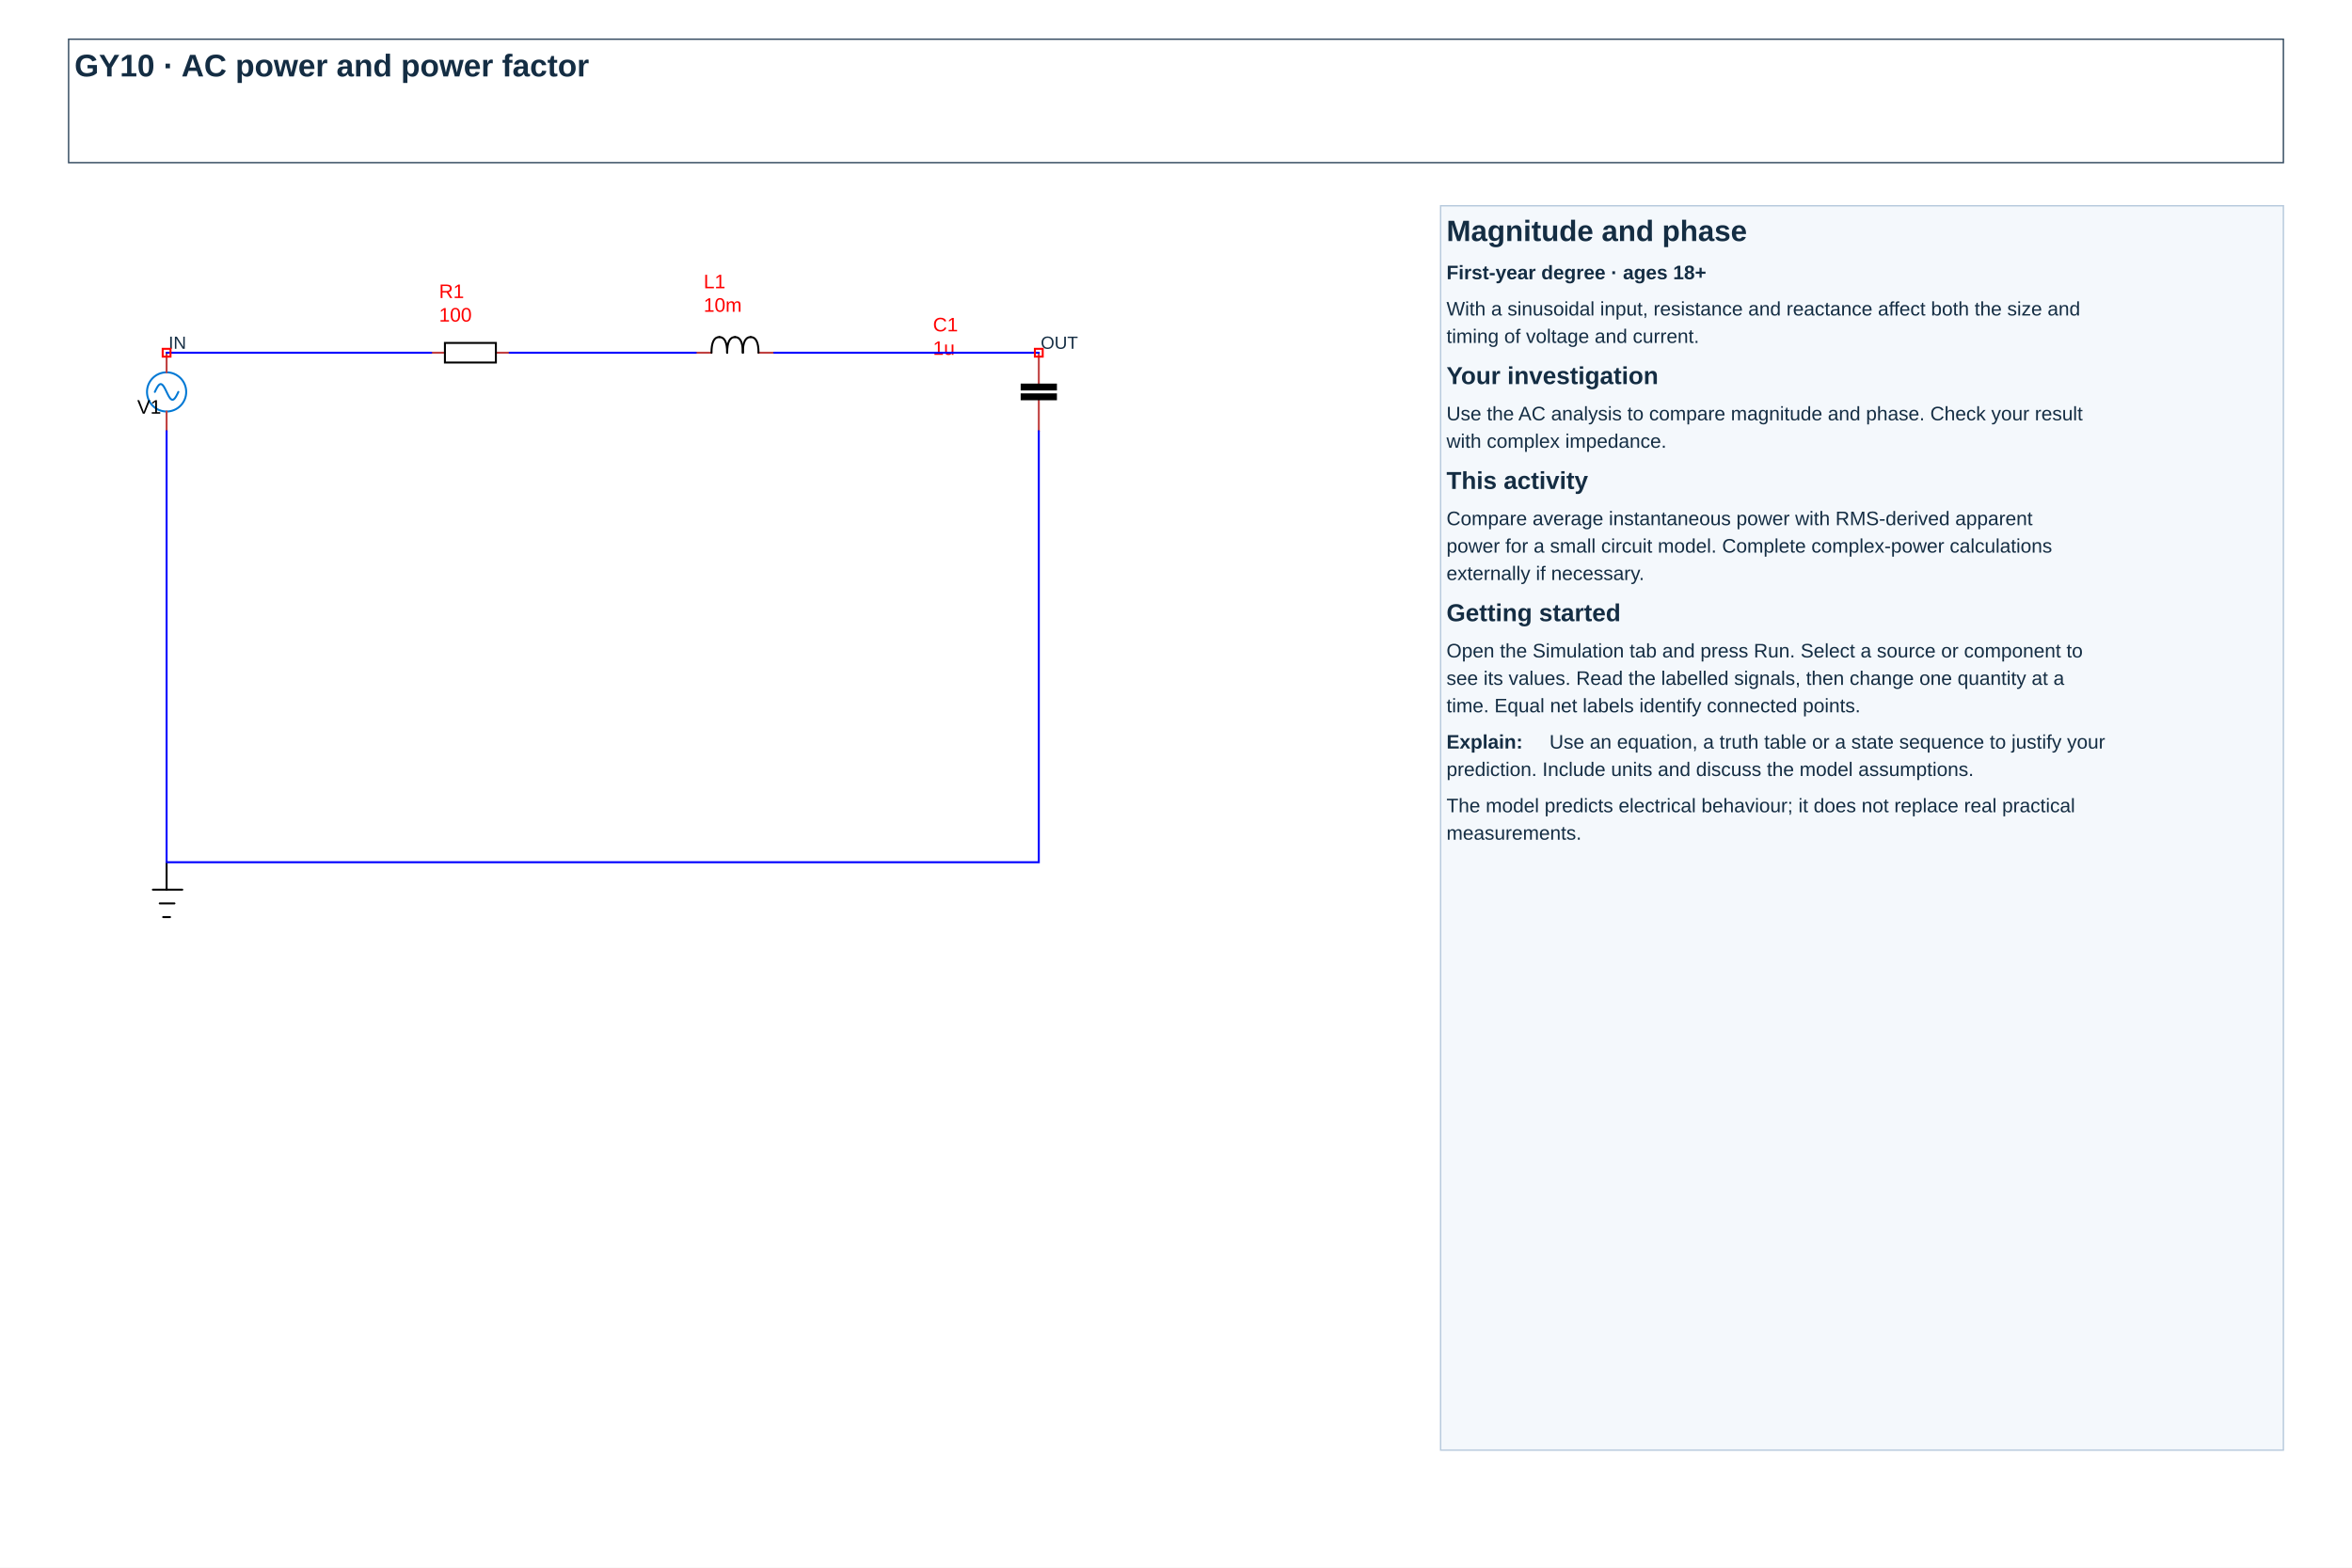
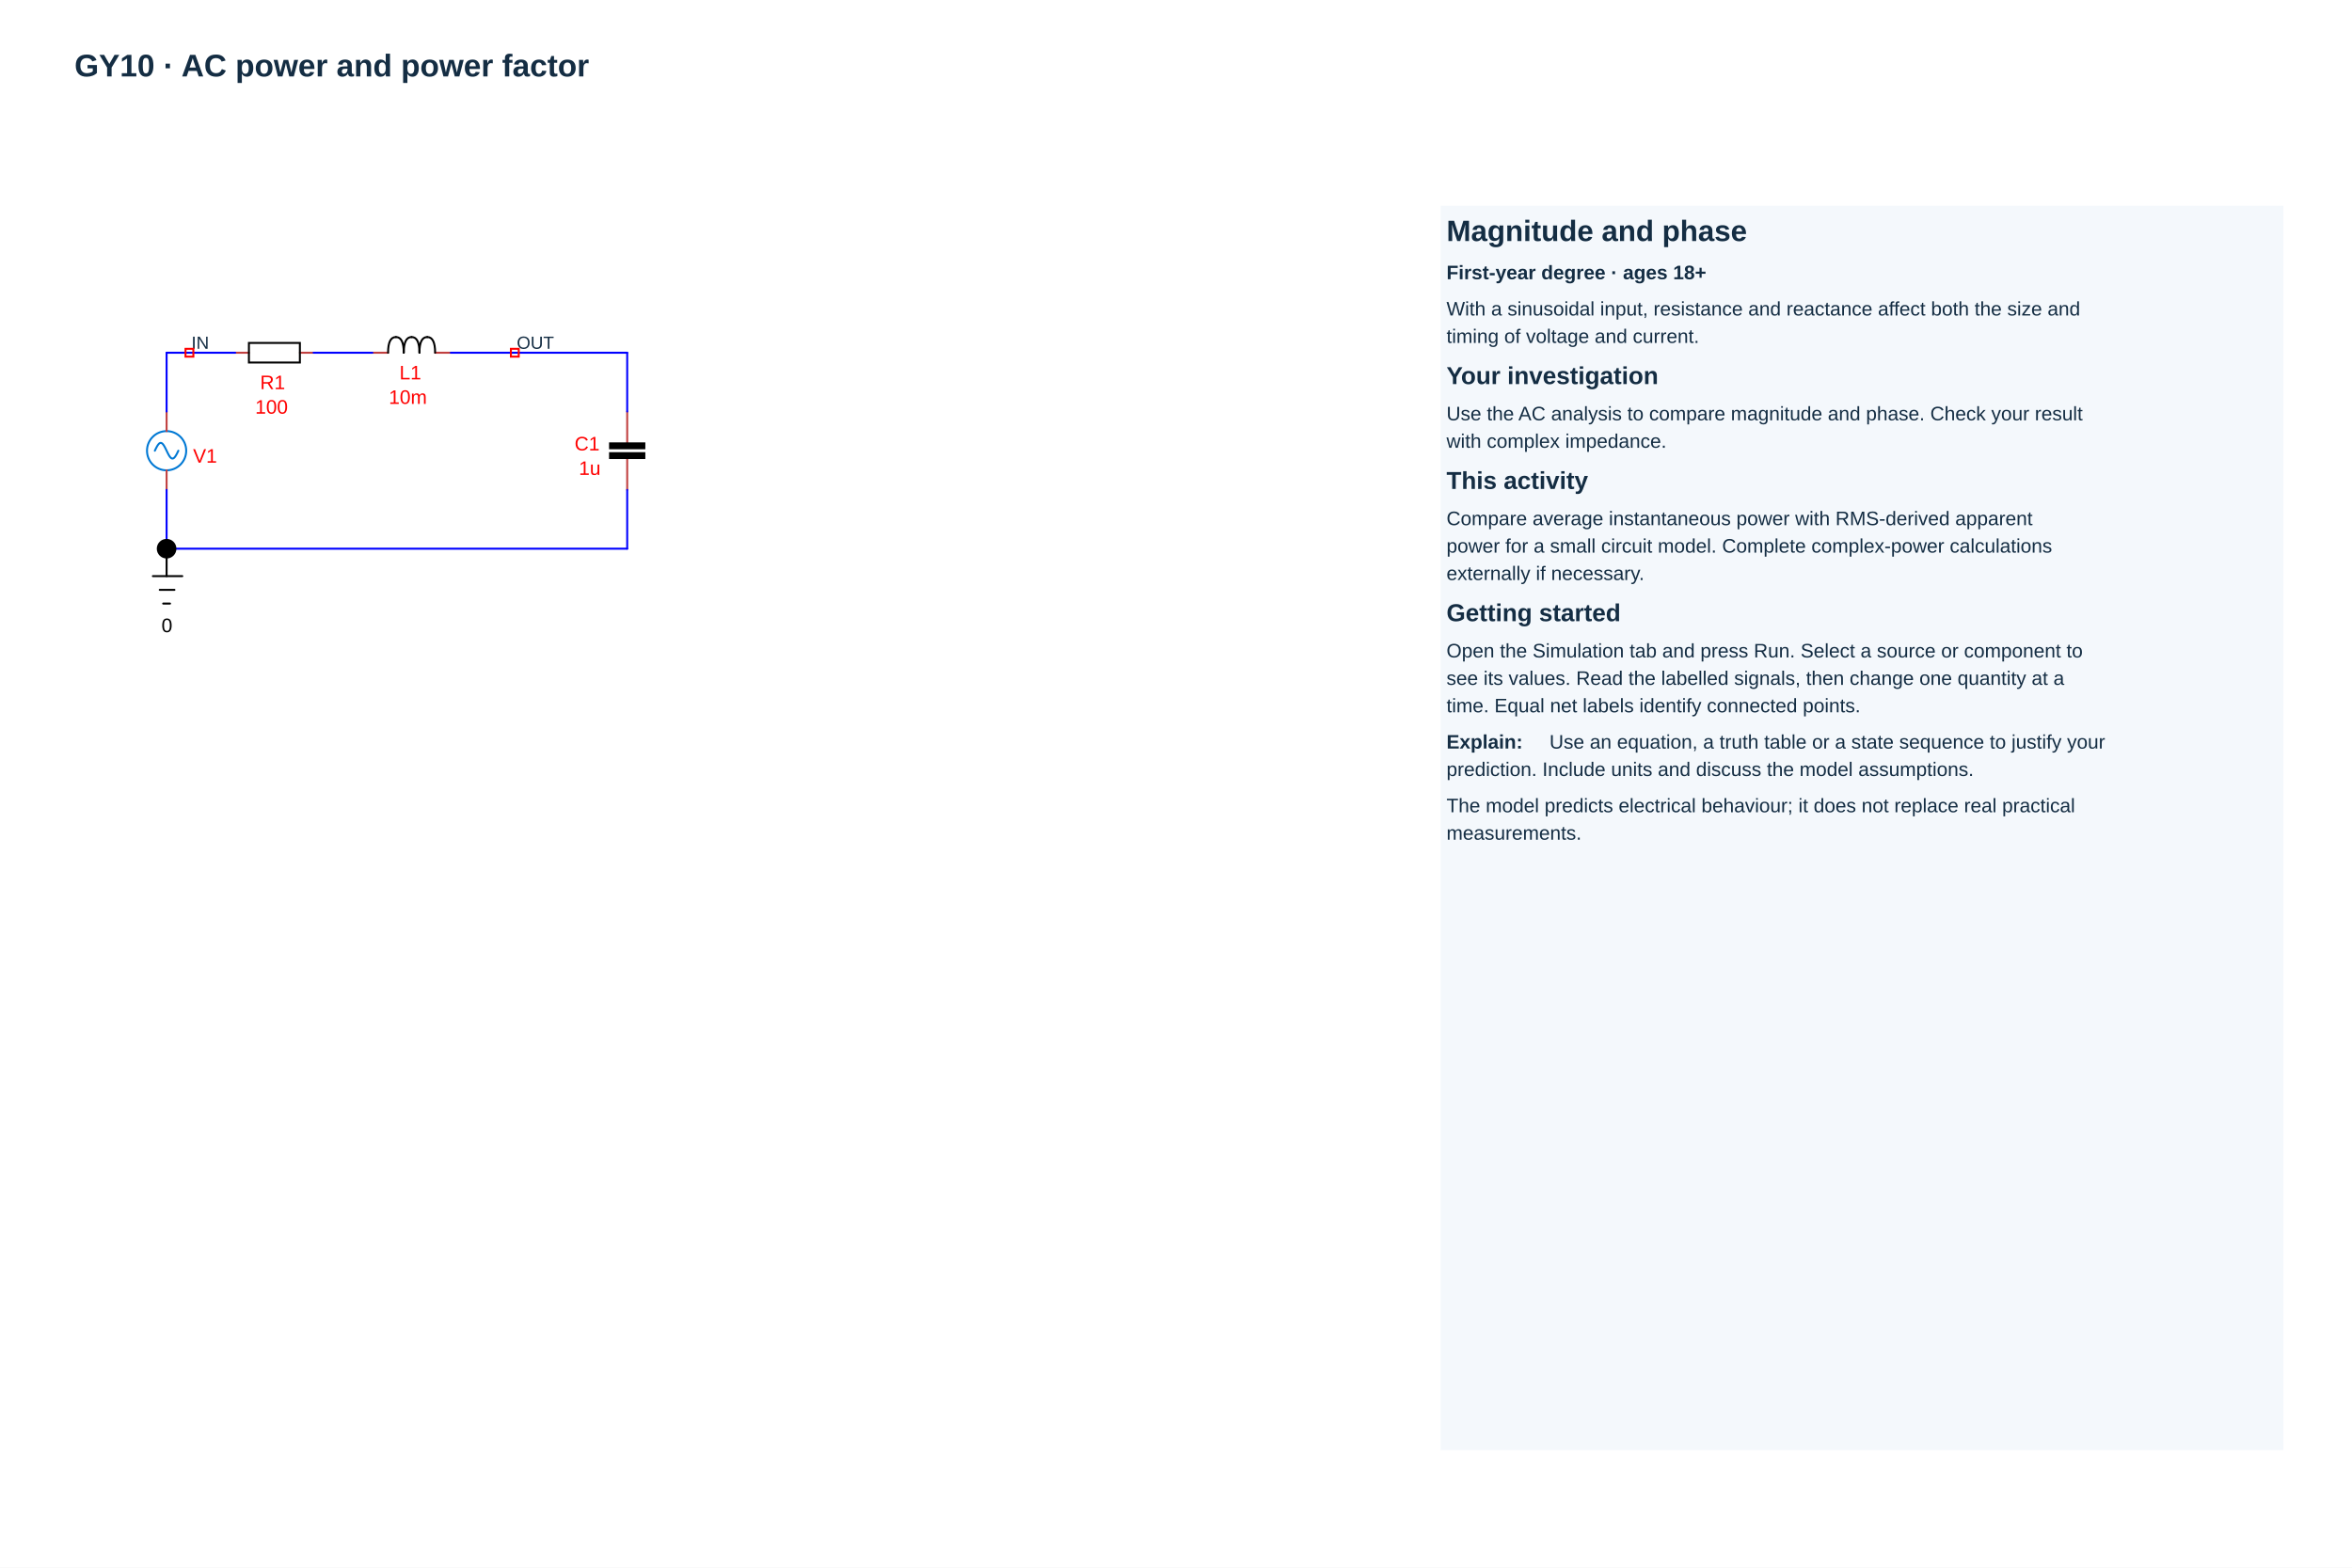
<svg xmlns="http://www.w3.org/2000/svg" width="1800" height="1200" viewBox="0 0 1200 800">
  <rect width="1200" height="800" fill="white" />
  <defs>
    <filter id="dropshadow" height="130%">
      <feGaussianBlur in="SourceAlpha" stdDeviation="3" />
      <feOffset dx="1" dy="1" result="offsetblur" />
      <feMerge>
        <feMergeNode />
        <feMergeNode in="SourceGraphic" />
      </feMerge>
    </filter>
  </defs>
-   <ellipse cx="85" cy="200" rx="10" ry="10" style="fill:none;stroke:#0078d4;stroke-width:1" />
-   <rect x="75" y="180" rx="0" ry="0" width="20" height="40" style="fill:none" />
-   <path d="M79 200 L79.375 199.22 L79.75 198.469 L80.125 197.778 L80.5 197.172 L80.875 196.674 L81.25 196.304 L81.625 196.077 L82 196 L82.375 196.077 L82.75 196.304 L83.125 196.674 L83.5 197.172 L83.875 197.778 L84.25 198.469 L84.625 199.22 L85 200 L85.375 200.78 L85.75 201.531 L86.125 202.222 L86.5 202.828 L86.875 203.326 L87.25 203.696 L87.625 203.923 L88 204 L88.375 203.923 L88.75 203.696 L89.125 203.326 L89.5 202.828 L89.875 202.222 L90.25 201.531 L90.625 200.78 L91 200" style="fill:none;stroke:#0078d4;stroke-width:1" stroke-linecap="round" />
-   <g transform="rotate(90 85,180)">
-     <line x1="85" y1="180" x2="95" y2="180" stroke-linecap="round" />
+   <ellipse cx="85" cy="230" rx="10" ry="10" style="fill:none;stroke:#0078d4;stroke-width:1" />
+   <rect x="75" y="210" rx="0" ry="0" width="20" height="40" style="fill:none" />
+   <path d="M79 230 L79.375 229.22 L79.75 228.469 L80.125 227.778 L80.5 227.172 L80.875 226.674 L81.25 226.304 L81.625 226.077 L82 226 L82.375 226.077 L82.75 226.304 L83.125 226.674 L83.5 227.172 L83.875 227.778 L84.25 228.469 L84.625 229.22 L85 230 L85.375 230.78 L85.75 231.531 L86.125 232.222 L86.5 232.828 L86.875 233.326 L87.25 233.696 L87.625 233.923 L88 234 L88.375 233.923 L88.75 233.696 L89.125 233.326 L89.5 232.828 L89.875 232.222 L90.25 231.531 L90.625 230.78 L91 230" style="fill:none;stroke:#0078d4;stroke-width:1" stroke-linecap="round" />
+   <g transform="rotate(90 85,210)">
+     <line x1="85" y1="210" x2="95" y2="210" stroke-linecap="round" />
    <g style="fill:none;stroke:black;stroke-width:1">
      <g style="stroke:#c04040">
-         <line x1="85" y1="180" x2="95" y2="180" stroke-linecap="round" />
+         <line x1="85" y1="210" x2="95" y2="210" stroke-linecap="round" />
      </g>
      <g style="stroke-width:0.6" />
    </g>
  </g>
-   <g transform="rotate(270 85,220)">
-     <line x1="85" y1="220" x2="95" y2="220" stroke-linecap="round" />
+   <g transform="rotate(270 85,250)">
+     <line x1="85" y1="250" x2="95" y2="250" stroke-linecap="round" />
    <g style="fill:none;stroke:black;stroke-width:1">
      <g style="stroke:#c04040">
-         <line x1="85" y1="220" x2="95" y2="220" stroke-linecap="round" />
+         <line x1="85" y1="250" x2="95" y2="250" stroke-linecap="round" />
      </g>
      <g style="stroke-width:0.6" />
    </g>
  </g>
-   <g transform="translate( 69 201.1)">
-     <text x="1" y="10" fill="#000000" style="pointer-events:none;font-size:10px;font-family:Arial;font-weight:normal;font-style:normal;white-space:pre">
+   <g transform="translate( 97.5 226.1)">
+     <text x="1" y="10" fill="#FF0000" style="pointer-events:none;font-size:10px;font-family:Arial;font-weight:normal;font-style:normal;white-space:pre">
      <tspan>V1</tspan>
    </text>
  </g>
-   <path d="M85 220 L85 440" style="fill:none;stroke:#0000ff;stroke-width:1" stroke-linecap="round" />
-   <g transform="">
-     <line x1="85" y1="440" x2="85" y2="454" style="fill:none;stroke:#000000;stroke-width:1;stroke-linecap:round" />
-     <path d="M78 454 L93 454 M81.5 461 L89 461 M86.75 468 L83.25 468" style="fill:none;stroke:#000000;stroke-width:1;stroke-linecap:round" />
+   <path d="M85 250 L85 280" style="fill:none;stroke:#0000ff;stroke-width:1" stroke-linecap="round" />
+   <g transform="translate( 81.39453 312.6)">
+     <text x="1" y="10" fill="#000000" style="pointer-events:none;font-size:10px;font-family:Arial;font-weight:normal;font-style:normal;white-space:pre">
+       <tspan>0</tspan>
+     </text>
  </g>
  <g transform="">
-     <line x1="220" y1="180" x2="227" y2="180" stroke-linecap="round" />
+     <line x1="85" y1="280" x2="85" y2="294" style="fill:none;stroke:#000000;stroke-width:1;stroke-linecap:round" />
+     <path d="M78 294 L93 294 M81.5 301 L89 301 M86.75 308 L83.25 308" style="fill:none;stroke:#000000;stroke-width:1;stroke-linecap:round" />
+   </g>
+   <g transform="">
+     <line x1="120" y1="180" x2="127" y2="180" stroke-linecap="round" />
    <g style="fill:none;stroke:black;stroke-width:1">
      <g style="stroke:#c04040">
-         <line x1="220" y1="180" x2="227" y2="180" stroke-linecap="round" />
+         <line x1="120" y1="180" x2="127" y2="180" stroke-linecap="round" />
      </g>
      <g style="stroke-width:0.6" />
    </g>
  </g>
-   <g transform="rotate(180 260,180)">
-     <line x1="260" y1="180" x2="267" y2="180" stroke-linecap="round" />
+   <g transform="rotate(180 160,180)">
+     <line x1="160" y1="180" x2="167" y2="180" stroke-linecap="round" />
    <g style="fill:none;stroke:black;stroke-width:1">
      <g style="stroke:#c04040">
-         <line x1="260" y1="180" x2="267" y2="180" stroke-linecap="round" />
+         <line x1="160" y1="180" x2="167" y2="180" stroke-linecap="round" />
      </g>
      <g style="stroke-width:0.6" />
    </g>
  </g>
-   <rect x="227" y="175" rx="0" ry="0" width="26" height="10" style="fill:none;stroke:#000000;stroke-width:1" />
-   <g transform="translate( 223 142.1)">
+   <rect x="127" y="175" rx="0" ry="0" width="26" height="10" style="fill:none;stroke:#000000;stroke-width:1" />
+   <g transform="translate( 131.6973 188.6)">
    <text x="1" y="10" fill="#FF0000" style="pointer-events:none;font-size:10px;font-family:Arial;font-weight:normal;font-style:normal;white-space:pre">
      <tspan>R1</tspan>
    </text>
  </g>
-   <g transform="translate( 223 154.1)">
+   <g transform="translate( 129.1836 201.1)">
    <text x="1" y="10" fill="#FF0000" style="pointer-events:none;font-size:10px;font-family:Arial;font-weight:normal;font-style:normal;white-space:pre">
      <tspan>100</tspan>
    </text>
  </g>
-   <path d="M85 180 L220 180" style="fill:none;stroke:#0000ff;stroke-width:1" stroke-linecap="round" />
+   <path d="M85 210 L85 180" style="fill:none;stroke:#0000ff;stroke-width:1" stroke-linecap="round" />
+   <path d="M85 180 L120 180" style="fill:none;stroke:#0000ff;stroke-width:1" stroke-linecap="round" />
  <g transform="">
-     <line x1="355" y1="180" x2="363" y2="180" stroke-linecap="round" />
+     <line x1="190" y1="180" x2="198" y2="180" stroke-linecap="round" />
    <g style="fill:none;stroke:black;stroke-width:1">
      <g style="stroke:#c04040">
-         <line x1="355" y1="180" x2="363" y2="180" stroke-linecap="round" />
+         <line x1="190" y1="180" x2="198" y2="180" stroke-linecap="round" />
      </g>
      <g style="stroke-width:0.6" />
    </g>
  </g>
-   <g transform="rotate(180 395,180)">
-     <line x1="395" y1="180" x2="403" y2="180" stroke-linecap="round" />
+   <g transform="rotate(180 230,180)">
+     <line x1="230" y1="180" x2="238" y2="180" stroke-linecap="round" />
    <g style="fill:none;stroke:black;stroke-width:1">
      <g style="stroke:#c04040">
-         <line x1="395" y1="180" x2="403" y2="180" stroke-linecap="round" />
+         <line x1="230" y1="180" x2="238" y2="180" stroke-linecap="round" />
      </g>
      <g style="stroke-width:0.6" />
    </g>
  </g>
-   <path d="M363 180 Q363 172 367 172" style="fill:none;stroke:#000000;stroke-width:1" stroke-linecap="round" />
-   <path d="M371 180 Q371 172 367 172" style="fill:none;stroke:#000000;stroke-width:1" stroke-linecap="round" />
-   <path d="M371 180 Q371 172 375 172" style="fill:none;stroke:#000000;stroke-width:1" stroke-linecap="round" />
-   <path d="M379 180 Q379 172 375 172" style="fill:none;stroke:#000000;stroke-width:1" stroke-linecap="round" />
-   <path d="M379 180 Q379 172 383 172" style="fill:none;stroke:#000000;stroke-width:1" stroke-linecap="round" />
-   <path d="M387 180 Q387 172 383 172" style="fill:none;stroke:#000000;stroke-width:1" stroke-linecap="round" />
-   <g transform="translate( 358 137.1)">
+   <path d="M198 180 Q198 172 202 172" style="fill:none;stroke:#000000;stroke-width:1" stroke-linecap="round" />
+   <path d="M206 180 Q206 172 202 172" style="fill:none;stroke:#000000;stroke-width:1" stroke-linecap="round" />
+   <path d="M206 180 Q206 172 210 172" style="fill:none;stroke:#000000;stroke-width:1" stroke-linecap="round" />
+   <path d="M214 180 Q214 172 210 172" style="fill:none;stroke:#000000;stroke-width:1" stroke-linecap="round" />
+   <path d="M214 180 Q214 172 218 172" style="fill:none;stroke:#000000;stroke-width:1" stroke-linecap="round" />
+   <path d="M222 180 Q222 172 218 172" style="fill:none;stroke:#000000;stroke-width:1" stroke-linecap="round" />
+   <g transform="translate( 202.7891 183.6)">
    <text x="1" y="10" fill="#FF0000" style="pointer-events:none;font-size:10px;font-family:Arial;font-weight:normal;font-style:normal;white-space:pre">
      <tspan>L1</tspan>
    </text>
  </g>
-   <g transform="translate( 358 149.1)">
+   <g transform="translate( 197.3809 196.1)">
    <text x="1" y="10" fill="#FF0000" style="pointer-events:none;font-size:10px;font-family:Arial;font-weight:normal;font-style:normal;white-space:pre">
      <tspan>10m</tspan>
    </text>
  </g>
-   <path d="M260 180 L355 180" style="fill:none;stroke:#0000ff;stroke-width:1" stroke-linecap="round" />
-   <g transform="rotate(90 530,180)">
-     <line x1="530" y1="180" x2="547" y2="180" stroke-linecap="round" />
+   <path d="M160 180 L190 180" style="fill:none;stroke:#0000ff;stroke-width:1" stroke-linecap="round" />
+   <g transform="rotate(90 320,210)">
+     <line x1="320" y1="210" x2="337" y2="210" stroke-linecap="round" />
    <g style="fill:none;stroke:black;stroke-width:1">
      <g style="stroke:#c04040">
-         <line x1="530" y1="180" x2="547" y2="180" stroke-linecap="round" />
+         <line x1="320" y1="210" x2="337" y2="210" stroke-linecap="round" />
      </g>
      <g style="stroke-width:0.6" />
    </g>
  </g>
-   <g transform="rotate(270 530,220)">
-     <line x1="530" y1="220" x2="547" y2="220" stroke-linecap="round" />
+   <g transform="rotate(270 320,250)">
+     <line x1="320" y1="250" x2="337" y2="250" stroke-linecap="round" />
    <g style="fill:none;stroke:black;stroke-width:1">
      <g style="stroke:#c04040">
-         <line x1="530" y1="220" x2="547" y2="220" stroke-linecap="round" />
+         <line x1="320" y1="250" x2="337" y2="250" stroke-linecap="round" />
      </g>
      <g style="stroke-width:0.6" />
    </g>
  </g>
-   <rect x="521.25" y="196.25" rx="0" ry="0" width="17.5" height="2.5" style="fill:#000000;stroke:#000000;stroke-width:1" />
-   <rect x="521.25" y="201.25" rx="0" ry="0" width="17.5" height="2.5" style="fill:#000000;stroke:#000000;stroke-width:1" />
-   <g transform="translate( 475 159.1)">
+   <rect x="311.25" y="226.25" rx="0" ry="0" width="17.5" height="2.5" style="fill:#000000;stroke:#000000;stroke-width:1" />
+   <rect x="311.25" y="231.25" rx="0" ry="0" width="17.5" height="2.5" style="fill:#000000;stroke:#000000;stroke-width:1" />
+   <g transform="translate( 292.1445 219.85)">
    <text x="1" y="10" fill="#FF0000" style="pointer-events:none;font-size:10px;font-family:Arial;font-weight:normal;font-style:normal;white-space:pre">
      <tspan>C1</tspan>
    </text>
  </g>
-   <g transform="translate( 475 171.1)">
+   <g transform="translate( 294.3281 232.35)">
    <text x="1" y="10" fill="#FF0000" style="pointer-events:none;font-size:10px;font-family:Arial;font-weight:normal;font-style:normal;white-space:pre">
      <tspan>1u</tspan>
    </text>
  </g>
-   <path d="M395 180 L530 180" style="fill:none;stroke:#0000ff;stroke-width:1" stroke-linecap="round" />
-   <path d="M530 220 L530 440 L85 440" style="fill:none;stroke:#0000ff;stroke-width:1" stroke-linecap="round" />
-   <g transform="translate( 85 168.99)">
+   <path d="M230 180 L320 180" style="fill:none;stroke:#0000ff;stroke-width:1" stroke-linecap="round" />
+   <path d="M320 180 L320 210" style="fill:none;stroke:#0000ff;stroke-width:1" stroke-linecap="round" />
+   <path d="M320 250 L320 280" style="fill:none;stroke:#0000ff;stroke-width:1" stroke-linecap="round" />
+   <path d="M320 280 L85 280" style="fill:none;stroke:#0000ff;stroke-width:1" stroke-linecap="round" />
+   <g transform="translate( 96.65 168.99)">
    <text x="1" y="9" fill="#142d43" style="pointer-events:none;font-size:9px;font-family:Arial;font-weight:normal;font-style:normal;white-space:pre">
      <tspan>IN</tspan>
    </text>
  </g>
-   <rect x="83" y="178" width="4" height="4" style="stroke:red;stroke-width:1;fill:none" />
-   <g transform="translate( 530 168.99)">
+   <rect x="94.65" y="178" width="4" height="4" style="stroke:red;stroke-width:1;fill:none" />
+   <g transform="translate( 262.6602 168.99)">
    <text x="1" y="9" fill="#142d43" style="pointer-events:none;font-size:9px;font-family:Arial;font-weight:normal;font-style:normal;white-space:pre">
      <tspan>OUT</tspan>
    </text>
  </g>
-   <rect x="528" y="178" width="4" height="4" style="stroke:red;stroke-width:1;fill:none" />
-   <rect x="35" y="20" rx="0" ry="0" width="1130" height="63" style="fill:none;stroke:#32495f;stroke-width:0.7" />
+   <rect x="260.66" y="178" width="4" height="4" style="stroke:red;stroke-width:1;fill:none" />
+   <rect x="35" y="20" rx="0" ry="0" width="1130" height="63" style="fill:none;stroke:#32495f;stroke-width:0" />
  <g transform="translate(35 20)" style="pointer-events:none">
    <svg width="1130" height="63" overflow="hidden" data-markdown="true">
      <text x="3" y="19" fill="#142d43" font-family="Arial" font-size="16" font-weight="bold" font-style="normal" xml:space="preserve" style="white-space:pre">GY10 · AC power and power factor</text>
    </svg>
  </g>
-   <rect x="735" y="105" rx="0" ry="0" width="430" height="635" style="fill:#f4f8fc;stroke:#b7c9dc;stroke-width:0.7" />
+   <rect x="735" y="105" rx="0" ry="0" width="430" height="635" style="fill:#f4f8fc;stroke:#b7c9dc;stroke-width:0" />
  <g transform="translate(735 105)" style="pointer-events:none">
    <svg width="430" height="635" overflow="hidden" data-markdown="true">
      <text x="3" y="18" fill="#142d43" font-family="Arial" font-size="15" font-weight="bold" font-style="normal" xml:space="preserve" style="white-space:pre">Magnitude and phase</text>
      <text x="3" y="37.5" fill="#142d43" font-family="Arial" font-size="10" font-weight="bold" font-style="normal" xml:space="preserve" style="white-space:pre">First-year degree · ages 18+</text>
      <text x="3" y="56" fill="#142d43" font-family="Arial" font-size="10" font-weight="normal" font-style="normal" xml:space="preserve" style="white-space:pre">With a sinusoidal input, resistance and reactance affect both the size and </text>
      <text x="3" y="70" fill="#142d43" font-family="Arial" font-size="10" font-weight="normal" font-style="normal" xml:space="preserve" style="white-space:pre">timing of voltage and current.</text>
      <text x="3" y="91" fill="#142d43" font-family="Arial" font-size="12.5" font-weight="bold" font-style="normal" xml:space="preserve" style="white-space:pre">Your investigation</text>
      <text x="3" y="109.5" fill="#142d43" font-family="Arial" font-size="10" font-weight="normal" font-style="normal" xml:space="preserve" style="white-space:pre">Use the AC analysis to compare magnitude and phase. Check your result</text>
      <text x="3" y="123.5" fill="#142d43" font-family="Arial" font-size="10" font-weight="normal" font-style="normal" xml:space="preserve" style="white-space:pre">with complex impedance.</text>
      <text x="3" y="144.5" fill="#142d43" font-family="Arial" font-size="12.5" font-weight="bold" font-style="normal" xml:space="preserve" style="white-space:pre">This activity</text>
      <text x="3" y="163" fill="#142d43" font-family="Arial" font-size="10" font-weight="normal" font-style="normal" xml:space="preserve" style="white-space:pre">Compare average instantaneous power with RMS-derived apparent </text>
      <text x="3" y="177" fill="#142d43" font-family="Arial" font-size="10" font-weight="normal" font-style="normal" xml:space="preserve" style="white-space:pre">power for a small circuit model. Complete complex-power calculations </text>
      <text x="3" y="191" fill="#142d43" font-family="Arial" font-size="10" font-weight="normal" font-style="normal" xml:space="preserve" style="white-space:pre">externally if necessary.</text>
      <text x="3" y="212" fill="#142d43" font-family="Arial" font-size="12.5" font-weight="bold" font-style="normal" xml:space="preserve" style="white-space:pre">Getting started</text>
      <text x="3" y="230.5" fill="#142d43" font-family="Arial" font-size="10" font-weight="normal" font-style="normal" xml:space="preserve" style="white-space:pre">Open the Simulation tab and press Run. Select a source or component to</text>
      <text x="3" y="244.5" fill="#142d43" font-family="Arial" font-size="10" font-weight="normal" font-style="normal" xml:space="preserve" style="white-space:pre">see its values. Read the labelled signals, then change one quantity at a </text>
      <text x="3" y="258.5" fill="#142d43" font-family="Arial" font-size="10" font-weight="normal" font-style="normal" xml:space="preserve" style="white-space:pre">time. Equal net labels identify connected points.</text>
      <text x="3" y="277" fill="#142d43" font-family="Arial" font-size="10" font-weight="bold" font-style="normal" xml:space="preserve" style="white-space:pre">Explain:</text>
      <text x="52.766" y="277" fill="#142d43" font-family="Arial" font-size="10" font-weight="normal" font-style="normal" xml:space="preserve" style="white-space:pre"> Use an equation, a truth table or a state sequence to justify your</text>
      <text x="3" y="291" fill="#142d43" font-family="Arial" font-size="10" font-weight="normal" font-style="normal" xml:space="preserve" style="white-space:pre">prediction. Include units and discuss the model assumptions.</text>
      <text x="3" y="309.5" fill="#142d43" font-family="Arial" font-size="10" font-weight="normal" font-style="normal" xml:space="preserve" style="white-space:pre">The model predicts electrical behaviour; it does not replace real practical </text>
      <text x="3" y="323.5" fill="#142d43" font-family="Arial" font-size="10" font-weight="normal" font-style="normal" xml:space="preserve" style="white-space:pre">measurements.</text>
    </svg>
  </g>
+   <circle cx="85" cy="280" r="5" style="fill:#000000;stroke:none" />
</svg>
